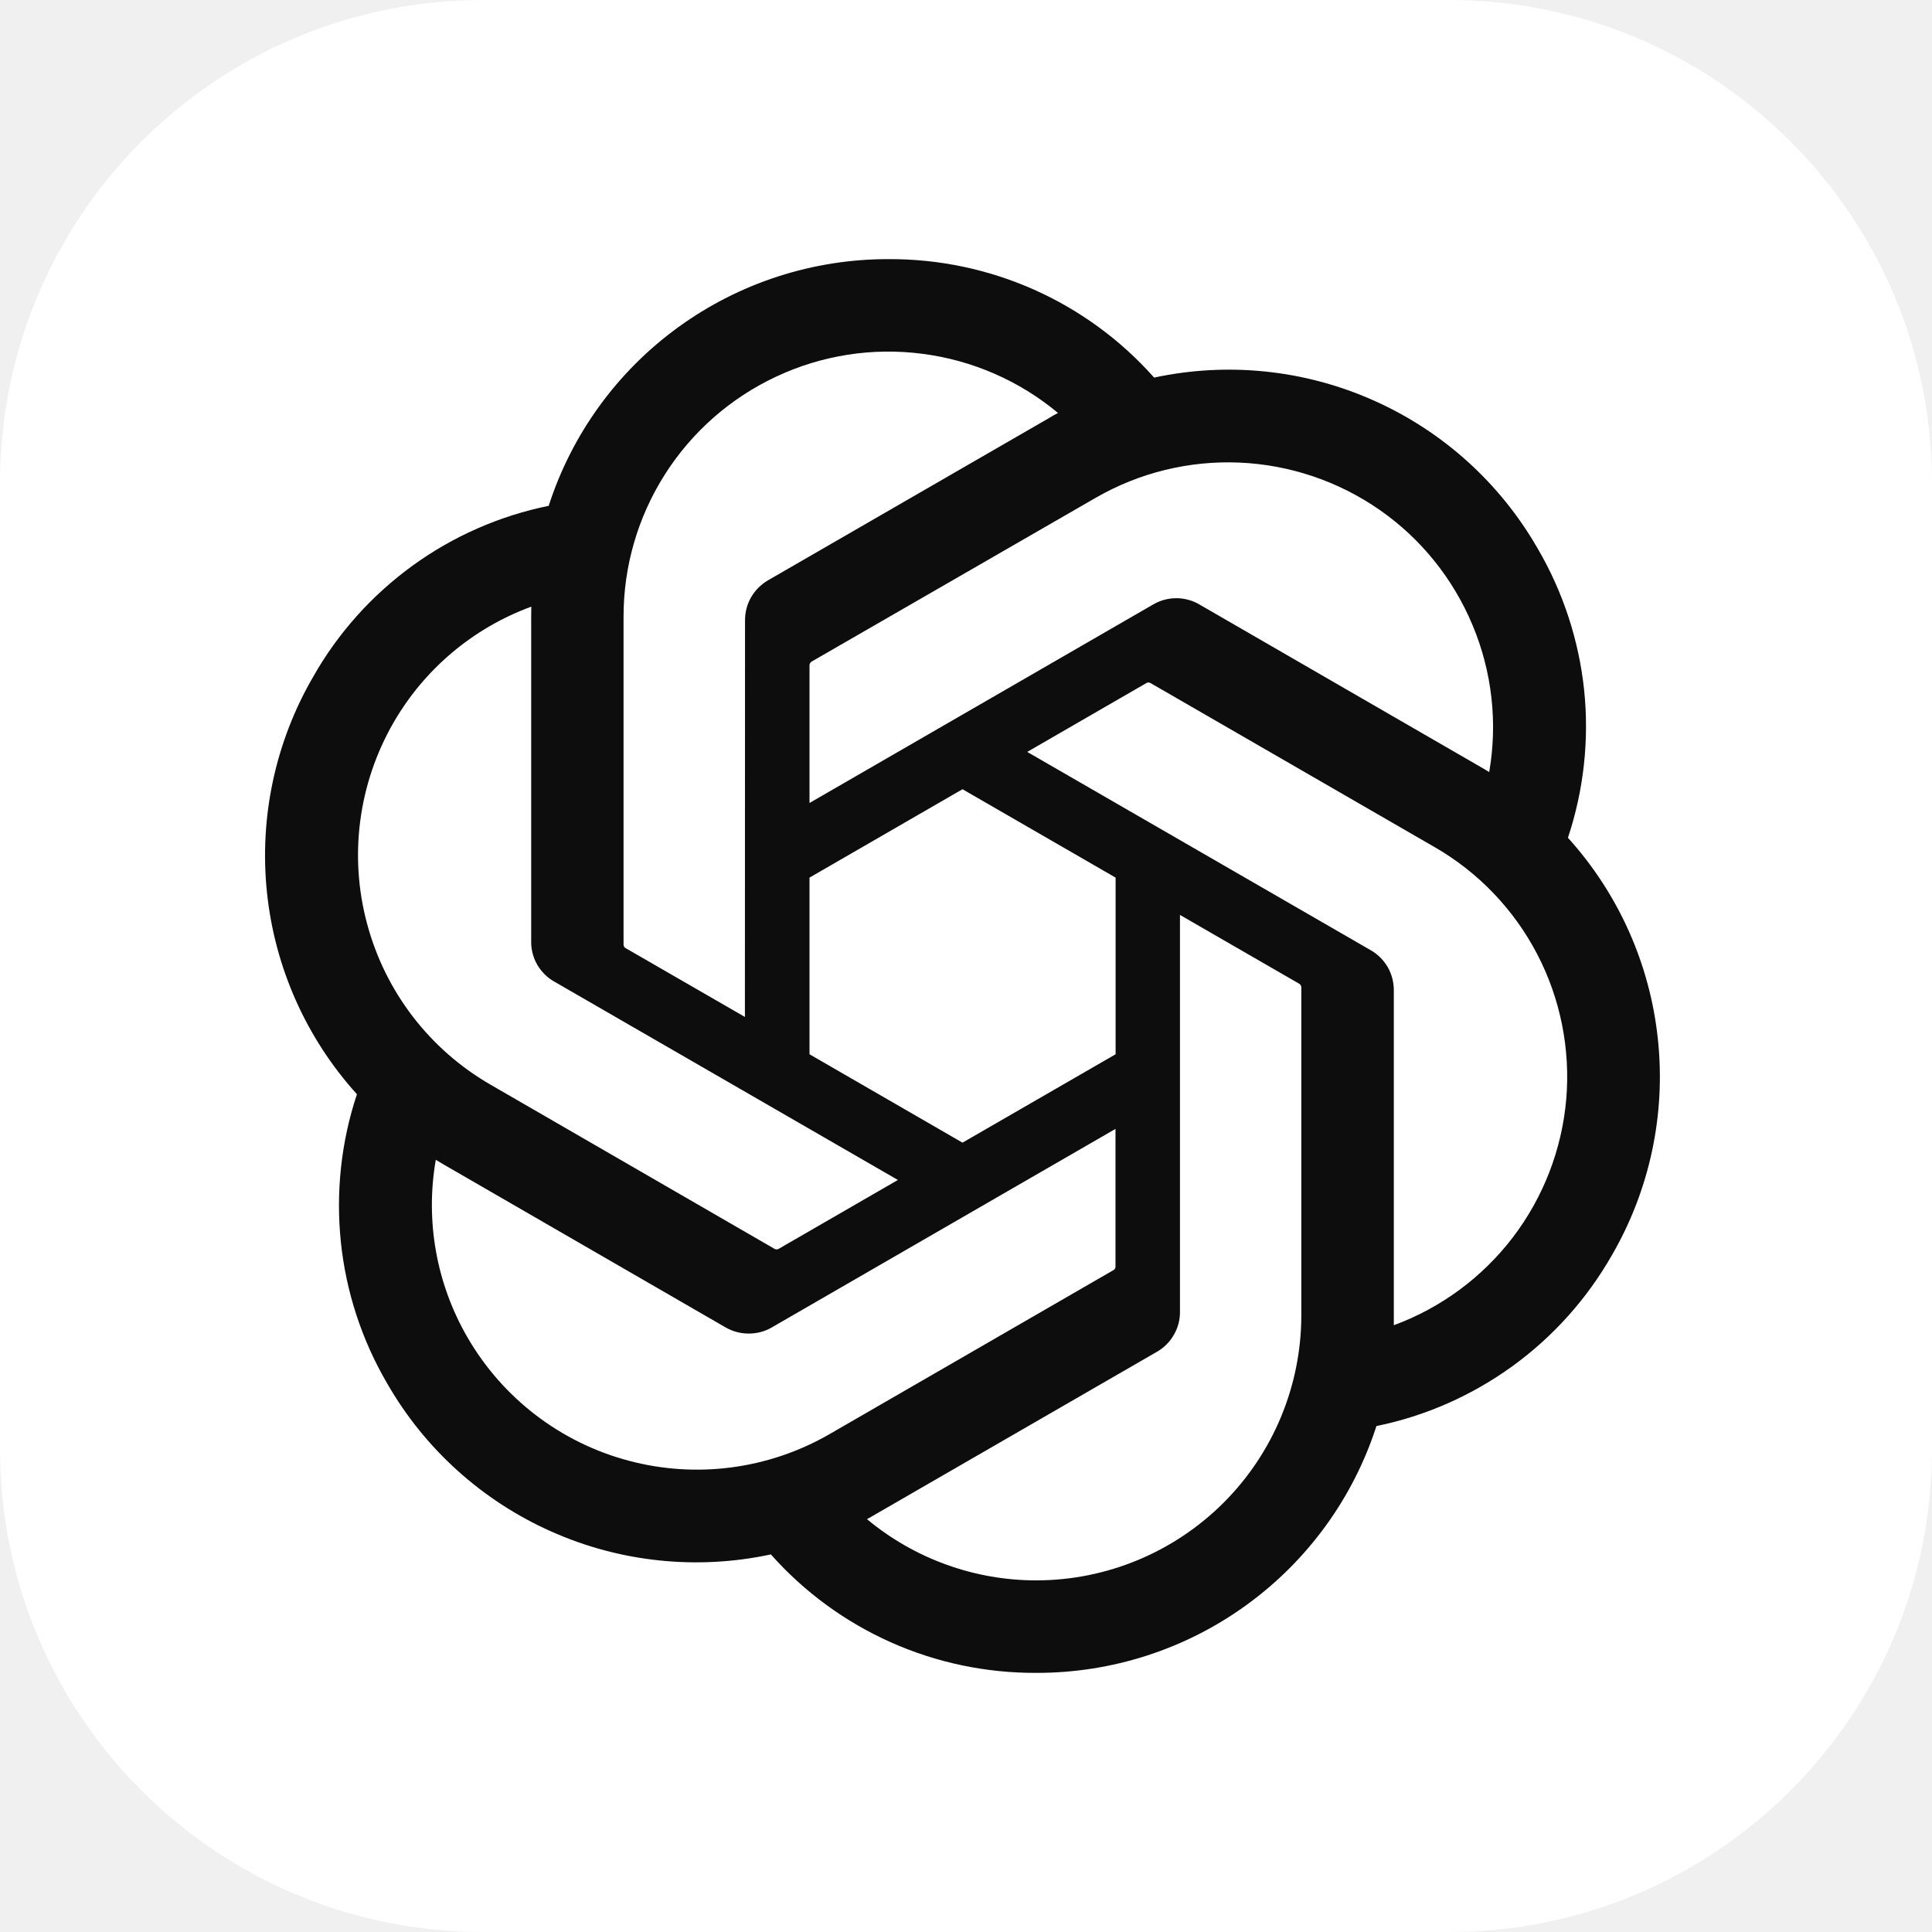
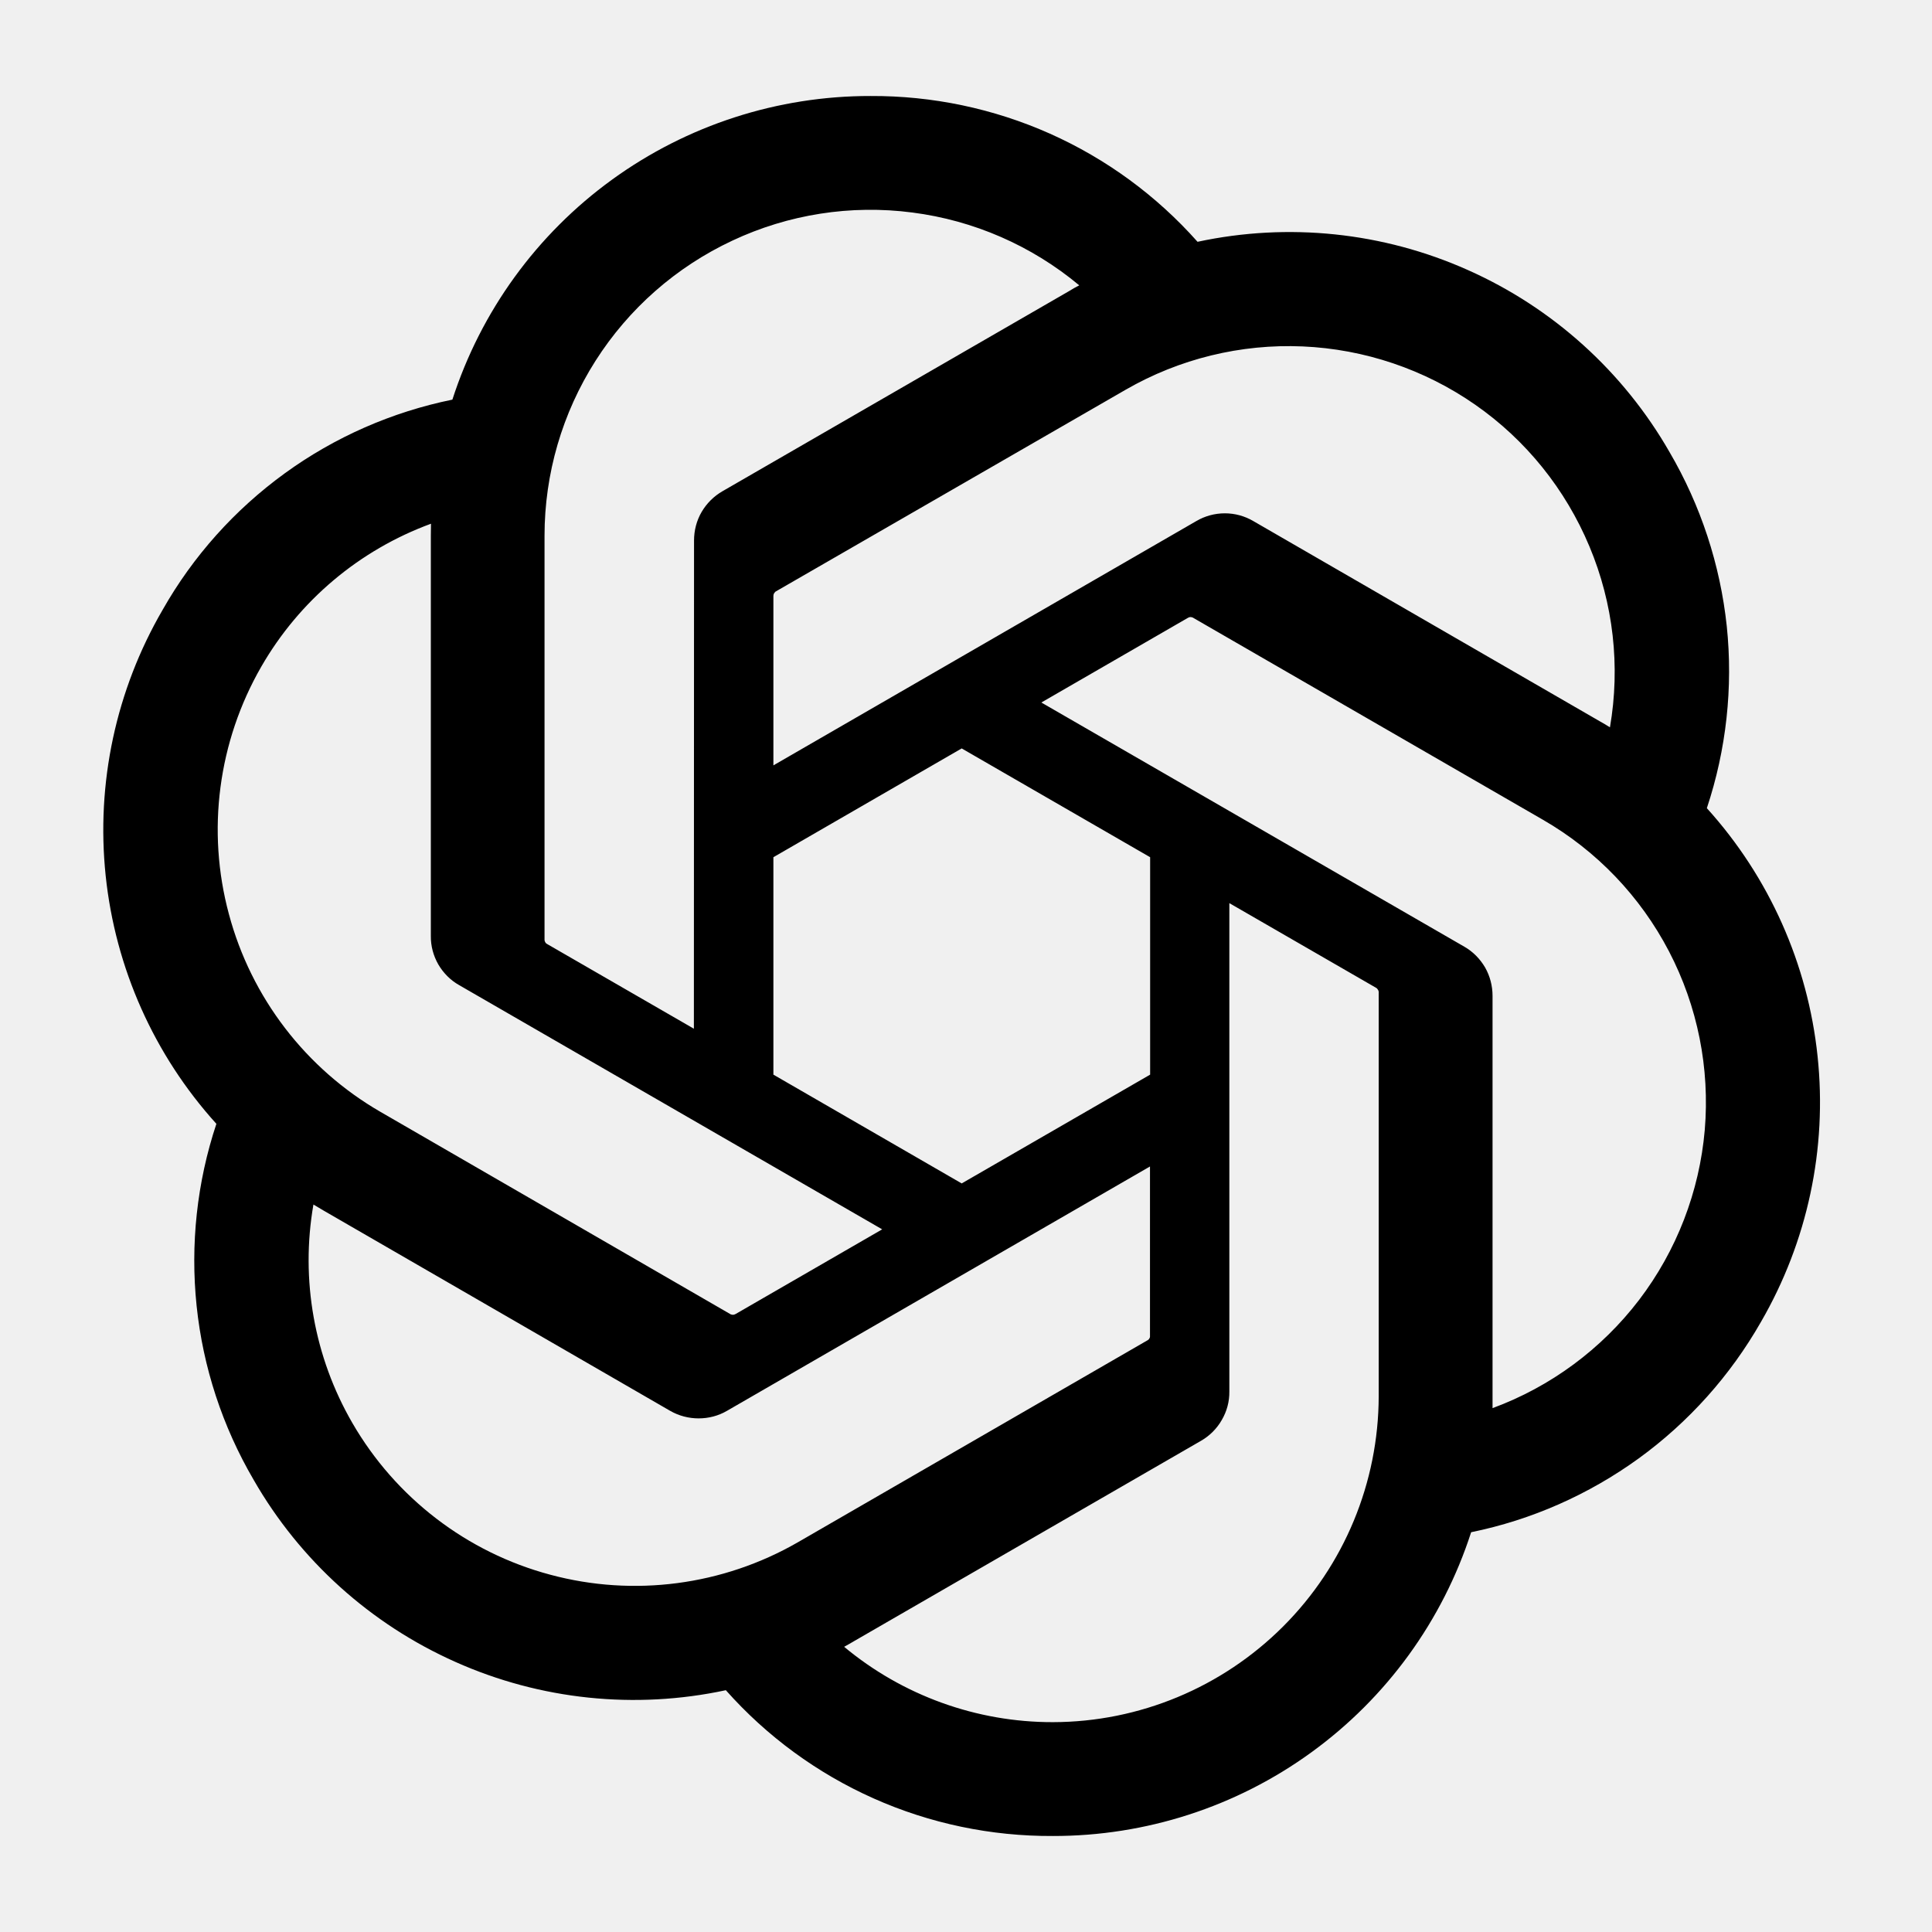
- <svg xmlns="http://www.w3.org/2000/svg" width="16" height="16" viewBox="0 0 16 16" fill="none">
-   <style>
-     @media (prefers-color-scheme: dark) {
-       .favicon-stroke {
-         fill: #fff;
-       }
-       .favicon-bg {
-         fill: #0d0d0d;
-       }
-     }
-   </style>
-   <rect class="favicon-bg" width="16" height="16" rx="4" fill="white" />
-   <g>
-     <path class="favicon-stroke" d="M12.985 6.938C13.116 6.544 13.162 6.126 13.119 5.713C13.075 5.3 12.944 4.901 12.734 4.542C12.423 4 11.948 3.571 11.377 3.317C10.806 3.062 10.169 2.996 9.558 3.127C9.282 2.816 8.943 2.568 8.564 2.399C8.184 2.23 7.773 2.144 7.358 2.146C6.733 2.145 6.124 2.342 5.618 2.709C5.112 3.076 4.736 3.594 4.544 4.189C4.137 4.272 3.752 4.441 3.416 4.685C3.08 4.929 2.799 5.242 2.594 5.604C2.28 6.144 2.146 6.77 2.211 7.392C2.276 8.014 2.537 8.599 2.956 9.062C2.825 9.456 2.78 9.874 2.823 10.287C2.866 10.7 2.997 11.099 3.207 11.458C3.518 12 3.994 12.429 4.565 12.683C5.136 12.938 5.773 13.004 6.384 12.873C6.66 13.184 6.999 13.432 7.378 13.601C7.757 13.77 8.168 13.856 8.584 13.854C9.209 13.855 9.819 13.658 10.324 13.291C10.83 12.924 11.207 12.405 11.399 11.81C11.806 11.727 12.19 11.557 12.527 11.313C12.863 11.069 13.143 10.756 13.349 10.395C13.662 9.855 13.796 9.229 13.73 8.607C13.665 7.986 13.404 7.401 12.985 6.938ZM8.585 13.088C8.072 13.089 7.574 12.909 7.18 12.581C7.198 12.571 7.229 12.554 7.25 12.541L9.581 11.195C9.639 11.162 9.688 11.113 9.721 11.055C9.755 10.997 9.773 10.931 9.772 10.863V7.577L10.758 8.146C10.763 8.148 10.767 8.152 10.77 8.157C10.774 8.162 10.776 8.167 10.777 8.173V10.894C10.776 11.476 10.545 12.033 10.134 12.444C9.723 12.855 9.166 13.087 8.585 13.088ZM3.871 11.075C3.614 10.631 3.521 10.111 3.609 9.605C3.626 9.615 3.657 9.634 3.678 9.646L6.009 10.993C6.068 11.027 6.134 11.044 6.201 11.044C6.268 11.044 6.334 11.027 6.392 10.993L9.238 9.349V10.487C9.239 10.493 9.238 10.499 9.235 10.504C9.233 10.509 9.229 10.514 9.224 10.517L6.868 11.878C6.364 12.168 5.765 12.247 5.203 12.096C4.641 11.946 4.162 11.578 3.871 11.075ZM3.258 5.986C3.514 5.541 3.918 5.201 4.4 5.024C4.4 5.044 4.399 5.08 4.399 5.105V7.797C4.398 7.865 4.416 7.931 4.449 7.989C4.483 8.047 4.531 8.096 4.59 8.129L7.436 9.772L6.451 10.341C6.446 10.344 6.44 10.346 6.434 10.347C6.428 10.347 6.423 10.346 6.417 10.344L4.061 8.982C3.557 8.691 3.19 8.212 3.04 7.65C2.889 7.089 2.968 6.49 3.258 5.986ZM11.353 7.87L8.507 6.227L9.492 5.658C9.497 5.655 9.502 5.653 9.508 5.652C9.514 5.652 9.52 5.653 9.525 5.655L11.882 7.016C12.243 7.224 12.537 7.531 12.73 7.901C12.923 8.271 13.006 8.688 12.971 9.103C12.935 9.518 12.782 9.915 12.529 10.247C12.276 10.578 11.934 10.831 11.543 10.975C11.543 10.955 11.543 10.919 11.543 10.894V8.201C11.543 8.134 11.526 8.068 11.493 8.01C11.459 7.952 11.411 7.903 11.353 7.87ZM12.333 6.394C12.316 6.383 12.286 6.365 12.264 6.353L9.933 5.006C9.875 4.972 9.809 4.954 9.742 4.954C9.674 4.954 9.608 4.972 9.55 5.006L6.704 6.65V5.512C6.704 5.506 6.705 5.5 6.707 5.495C6.71 5.49 6.714 5.485 6.718 5.481L9.075 4.122C9.436 3.914 9.849 3.813 10.265 3.831C10.681 3.849 11.084 3.985 11.426 4.223C11.768 4.461 12.034 4.792 12.195 5.177C12.356 5.561 12.404 5.983 12.333 6.394ZM6.169 8.422L5.183 7.853C5.178 7.851 5.173 7.847 5.17 7.842C5.167 7.837 5.165 7.832 5.164 7.826V5.105C5.164 4.688 5.283 4.28 5.507 3.928C5.731 3.576 6.05 3.296 6.428 3.119C6.805 2.942 7.225 2.876 7.639 2.93C8.052 2.983 8.442 3.153 8.762 3.42C8.744 3.429 8.713 3.446 8.693 3.459L6.362 4.805C6.303 4.839 6.255 4.887 6.221 4.945C6.187 5.003 6.17 5.07 6.17 5.137L6.169 8.422ZM6.704 7.268L7.971 6.536L9.239 7.268V8.731L7.971 9.463L6.704 8.731V7.268Z" fill="#0D0D0D" />
-   </g>
+ <svg xmlns="http://www.w3.org/2000/svg" width="28" height="28" viewBox="1.5 1.5 13 13" fill="none">
+   <path d="M12.985 6.938C13.116 6.544 13.162 6.126 13.119 5.713C13.075 5.3 12.944 4.901 12.734 4.542C12.423 4 11.948 3.571 11.377 3.317C10.806 3.062 10.169 2.996 9.558 3.127C9.282 2.816 8.943 2.568 8.564 2.399C8.184 2.23 7.773 2.144 7.358 2.146C6.733 2.145 6.124 2.342 5.618 2.709C5.112 3.076 4.736 3.594 4.544 4.189C4.137 4.272 3.752 4.441 3.416 4.685C3.08 4.929 2.799 5.242 2.594 5.604C2.28 6.144 2.146 6.77 2.211 7.392C2.276 8.014 2.537 8.599 2.956 9.062C2.825 9.456 2.78 9.874 2.823 10.287C2.866 10.7 2.997 11.099 3.207 11.458C3.518 12 3.994 12.429 4.565 12.683C5.136 12.938 5.773 13.004 6.384 12.873C6.66 13.184 6.999 13.432 7.378 13.601C7.757 13.77 8.168 13.856 8.584 13.854C9.209 13.855 9.819 13.658 10.324 13.291C10.83 12.924 11.207 12.405 11.399 11.81C11.806 11.727 12.19 11.557 12.527 11.313C12.863 11.069 13.143 10.756 13.349 10.395C13.662 9.855 13.796 9.229 13.73 8.607C13.665 7.986 13.404 7.401 12.985 6.938ZM8.585 13.088C8.072 13.089 7.574 12.909 7.18 12.581C7.198 12.571 7.229 12.554 7.25 12.541L9.581 11.195C9.639 11.162 9.688 11.113 9.721 11.055C9.755 10.997 9.773 10.931 9.772 10.863V7.577L10.758 8.146C10.763 8.148 10.767 8.152 10.77 8.157C10.774 8.162 10.776 8.167 10.777 8.173V10.894C10.776 11.476 10.545 12.033 10.134 12.444C9.723 12.855 9.166 13.087 8.585 13.088ZM3.871 11.075C3.614 10.631 3.521 10.111 3.609 9.605C3.626 9.615 3.657 9.634 3.678 9.646L6.009 10.993C6.068 11.027 6.134 11.044 6.201 11.044C6.268 11.044 6.334 11.027 6.392 10.993L9.238 9.349V10.487C9.239 10.493 9.238 10.499 9.235 10.504C9.233 10.509 9.229 10.514 9.224 10.517L6.868 11.878C6.364 12.168 5.765 12.247 5.203 12.096C4.641 11.946 4.162 11.578 3.871 11.075ZM3.258 5.986C3.514 5.541 3.918 5.201 4.4 5.024C4.4 5.044 4.399 5.08 4.399 5.105V7.797C4.398 7.865 4.416 7.931 4.449 7.989C4.483 8.047 4.531 8.096 4.59 8.129L7.436 9.772L6.451 10.341C6.446 10.344 6.44 10.346 6.434 10.347C6.428 10.347 6.423 10.346 6.417 10.344L4.061 8.982C3.557 8.691 3.19 8.212 3.04 7.65C2.889 7.089 2.968 6.49 3.258 5.986ZM11.353 7.87L8.507 6.227L9.492 5.658C9.497 5.655 9.502 5.653 9.508 5.652C9.514 5.652 9.52 5.653 9.525 5.655L11.882 7.016C12.243 7.224 12.537 7.531 12.73 7.901C12.923 8.271 13.006 8.688 12.971 9.103C12.935 9.518 12.782 9.915 12.529 10.247C12.276 10.578 11.934 10.831 11.543 10.975C11.543 10.955 11.543 10.919 11.543 10.894V8.201C11.543 8.134 11.526 8.068 11.493 8.01C11.459 7.952 11.411 7.903 11.353 7.87ZM12.333 6.394C12.316 6.383 12.286 6.365 12.264 6.353L9.933 5.006C9.875 4.972 9.809 4.954 9.742 4.954C9.674 4.954 9.608 4.972 9.55 5.006L6.704 6.65V5.512C6.704 5.506 6.705 5.5 6.707 5.495C6.71 5.49 6.714 5.485 6.718 5.481L9.075 4.122C9.436 3.914 9.849 3.813 10.265 3.831C10.681 3.849 11.084 3.985 11.426 4.223C11.768 4.461 12.034 4.792 12.195 5.177C12.356 5.561 12.404 5.983 12.333 6.394ZM6.169 8.422L5.183 7.853C5.178 7.851 5.173 7.847 5.17 7.842C5.167 7.837 5.165 7.832 5.164 7.826V5.105C5.164 4.688 5.283 4.28 5.507 3.928C5.731 3.576 6.05 3.296 6.428 3.119C6.805 2.942 7.225 2.876 7.639 2.93C8.052 2.983 8.442 3.153 8.762 3.42C8.744 3.429 8.713 3.446 8.693 3.459L6.362 4.805C6.303 4.839 6.255 4.887 6.221 4.945C6.187 5.003 6.17 5.07 6.17 5.137L6.169 8.422ZM6.704 7.268L7.971 6.536L9.239 7.268V8.731L7.971 9.463L6.704 8.731V7.268Z" fill="currentColor" />
</svg>
